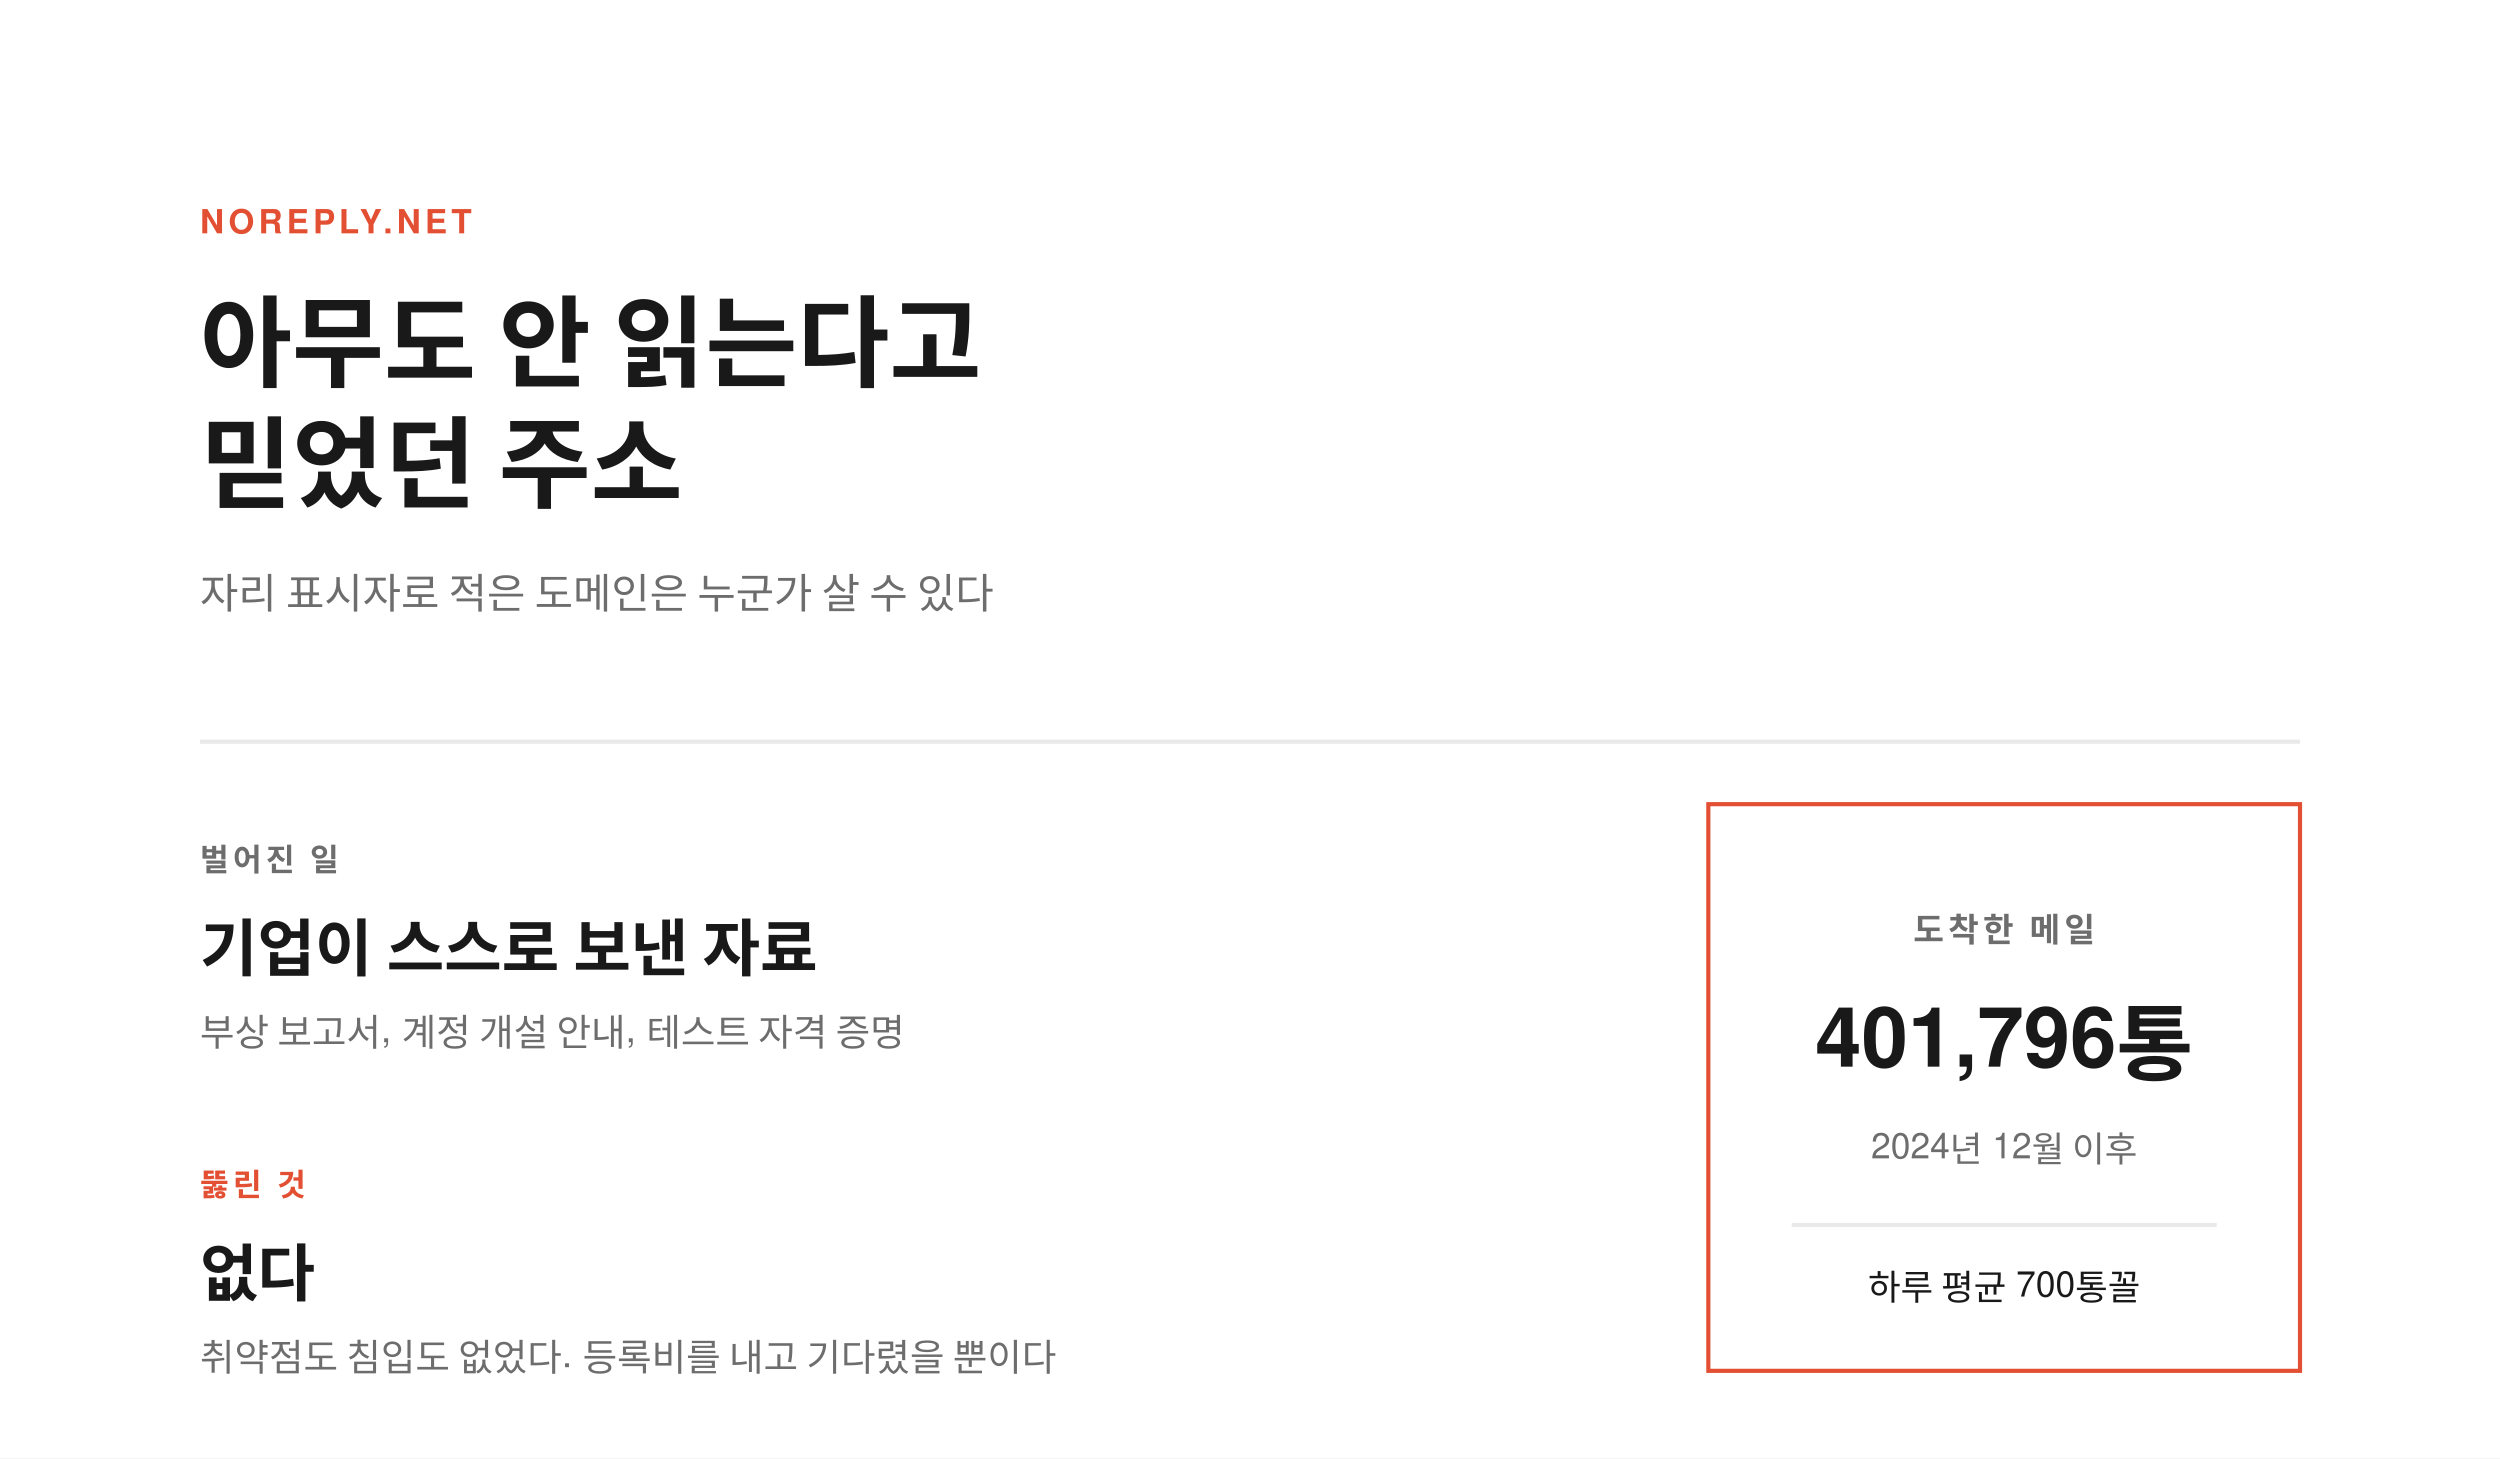
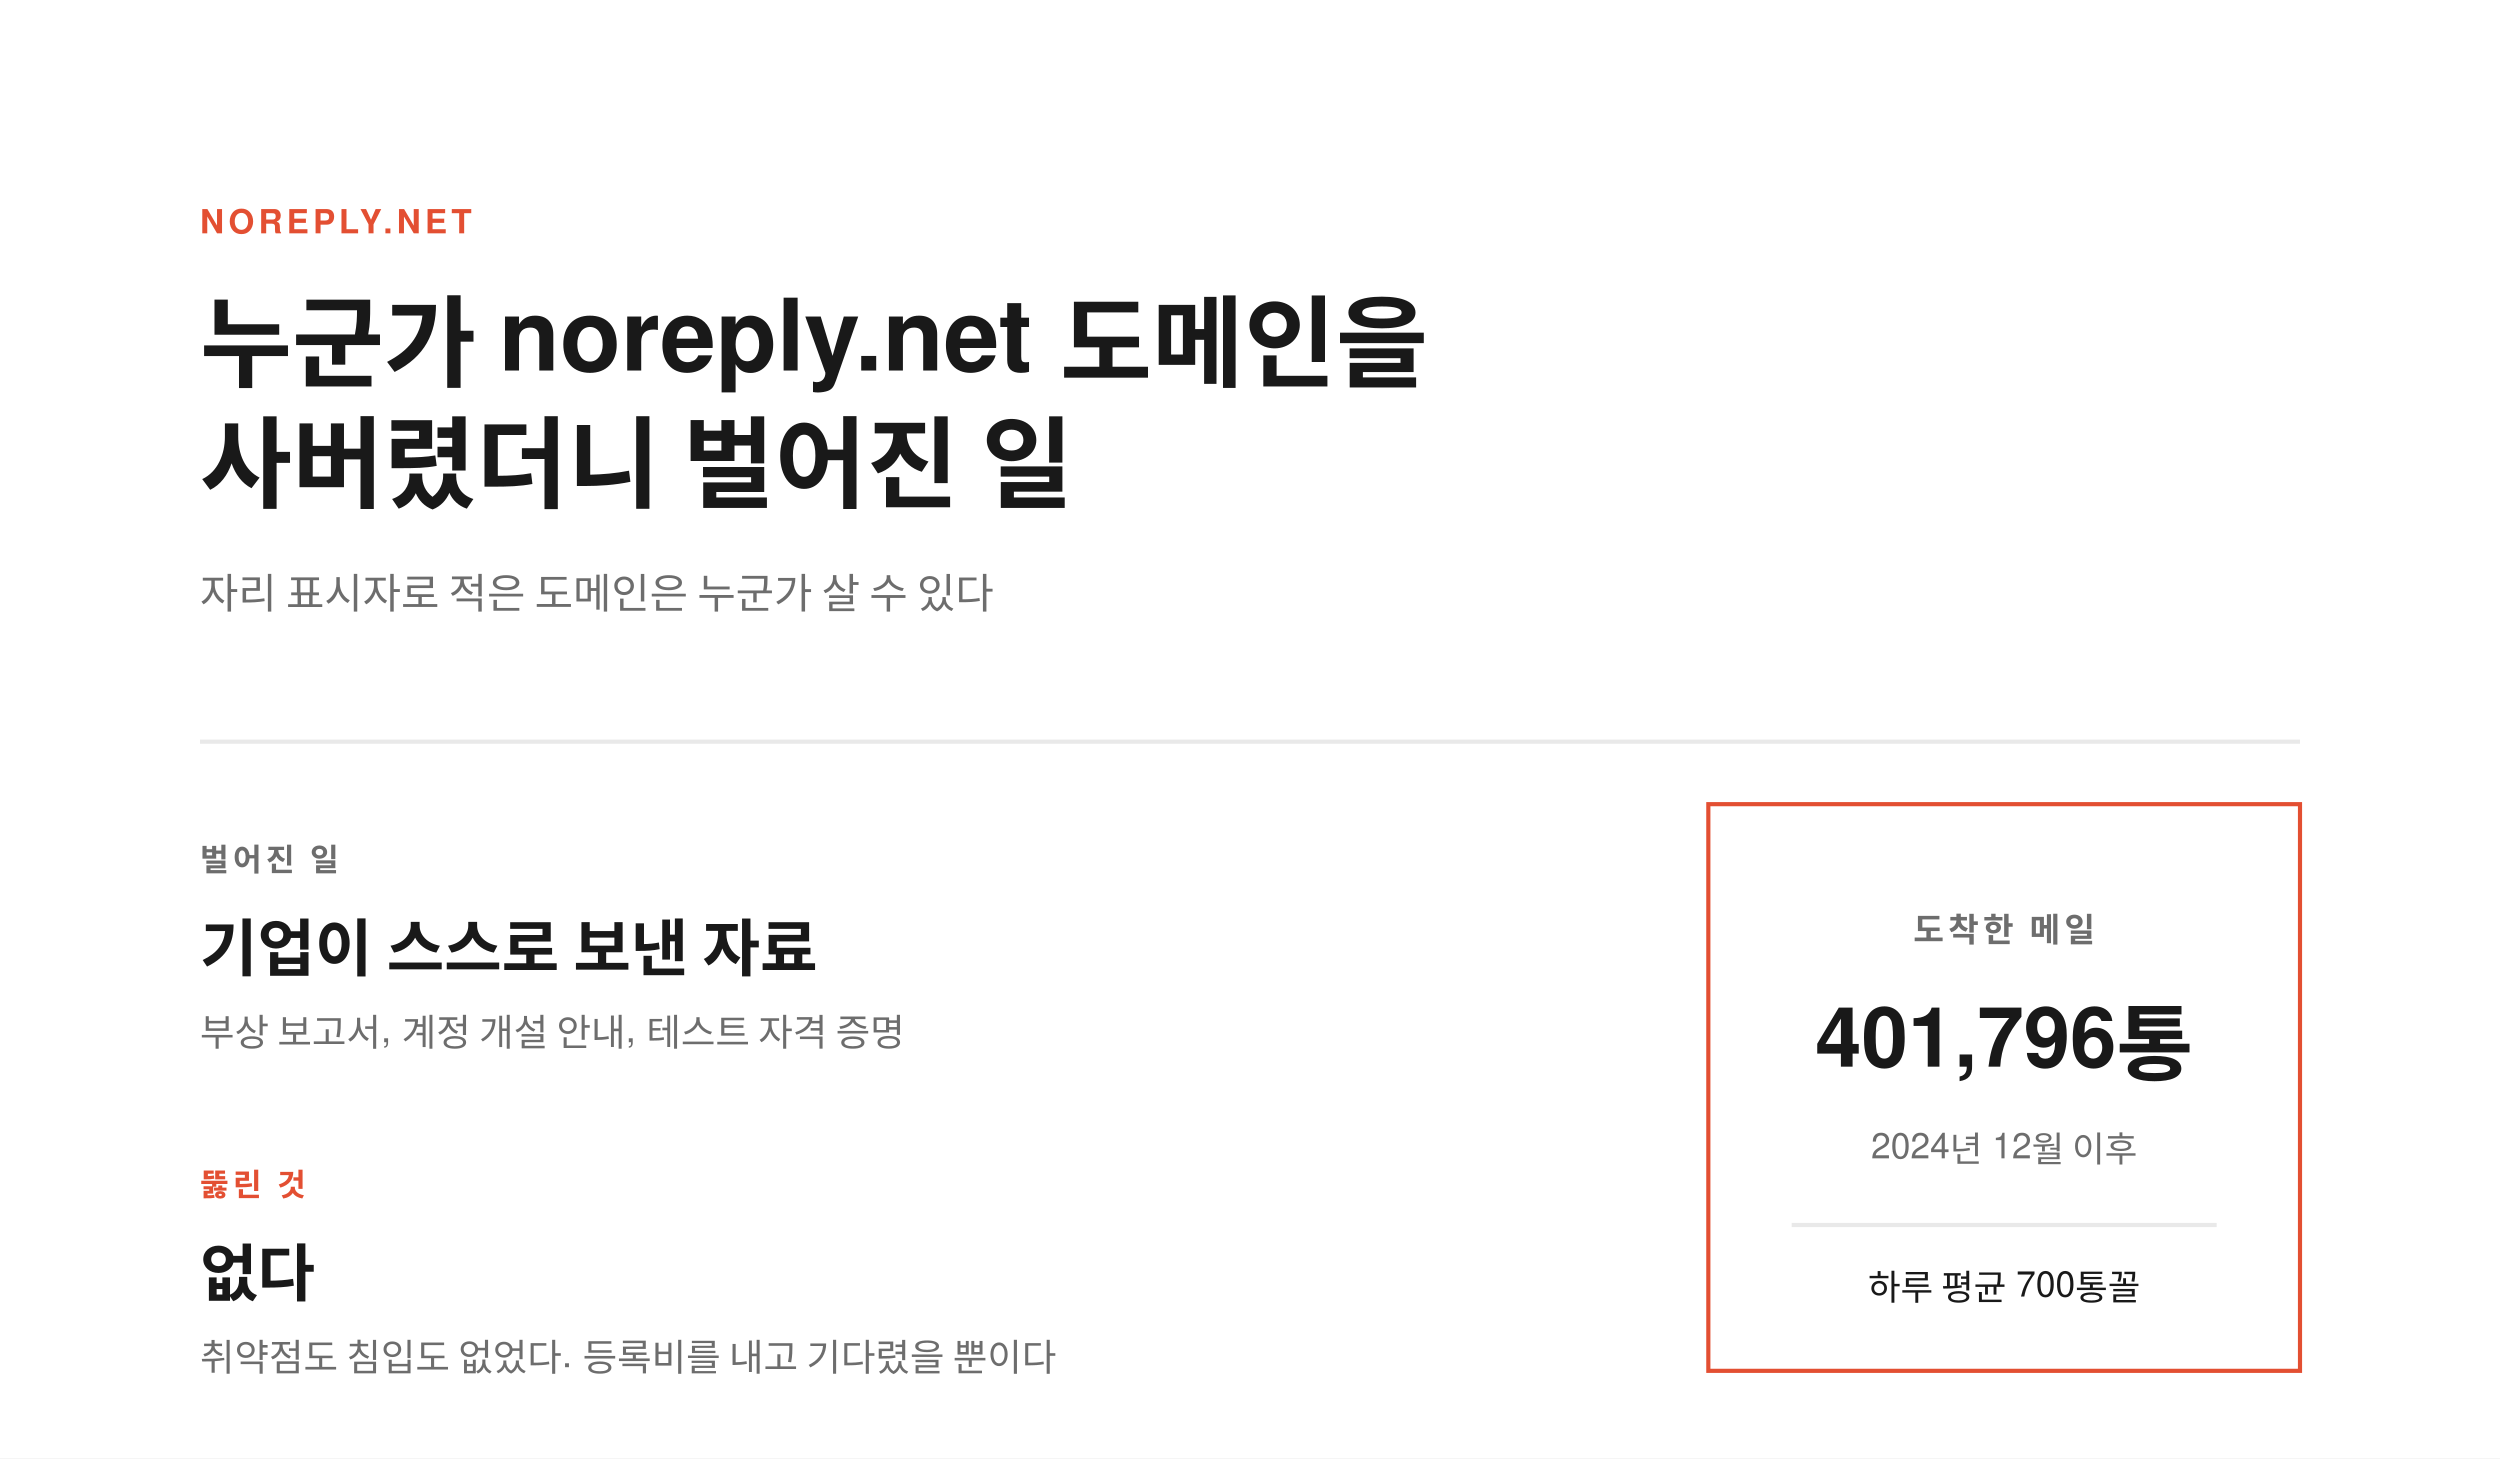
<svg xmlns="http://www.w3.org/2000/svg" viewBox="0 0 1200 700" width="1200" height="700" role="img" aria-label="noreply.net 도메인을 사자 40만 통의 기업 메일이 도착한 사건을 소개하는 표지 그림">
  <style>
    .t { font-family: 'Apple SD Gothic Neo','Malgun Gothic','Noto Sans KR',Helvetica,Arial,sans-serif; }
  </style>
  <rect width="1200" height="700" fill="#ffffff" />
  <text class="t" x="96" y="112" font-size="16" font-weight="700" letter-spacing="2" fill="#e34f32">NOREPLY.NET</text>
-   <text class="t" x="96" y="182" font-size="48" font-weight="700" fill="#191919">아무도 안 읽는다고</text>
-   <text class="t" x="96" y="240" font-size="48" font-weight="700" fill="#191919">믿었던 주소</text>
+   <text class="t" x="96" y="182" font-size="48" font-weight="700" fill="#191919">누군가 noreply.net 도메인을</text>
+   <text class="t" x="96" y="240" font-size="48" font-weight="700" fill="#191919">사버렸더니 벌어진 일</text>
  <text class="t" x="96" y="292" font-size="20" fill="#6d6d6d">자리 표시자로 적은 도메인은 누군가 살 수 있다</text>
  <line x1="96" y1="356" x2="1104" y2="356" stroke="#e9e9e9" stroke-width="2" />
  <text class="t" x="96" y="418" font-size="15" font-weight="700" letter-spacing="2" fill="#6d6d6d">벌어진 일</text>
  <text class="t" x="96" y="466" font-size="30" font-weight="700" fill="#191919">기업이 스스로 보낸 자료</text>
  <text class="t" x="96" y="502" font-size="18" fill="#6d6d6d">부상 보고서, 계정 개설 안내, 테스트 자격 증명</text>
  <text class="t" x="96" y="574" font-size="15" font-weight="700" letter-spacing="2" fill="#e34f32">뚫린 것</text>
  <text class="t" x="96" y="622" font-size="30" font-weight="700" fill="#191919">없다</text>
  <text class="t" x="96" y="658" font-size="18" fill="#6d6d6d">취약점도 침입도 없었다. 등록비를 내고 기다렸을 뿐이다</text>
  <rect x="820" y="386" width="284" height="272" fill="#ffffff" stroke="#e34f32" stroke-width="2" />
  <text class="t" x="962" y="452" text-anchor="middle" font-size="16" font-weight="700" letter-spacing="2" fill="#6d6d6d">도착한 메일</text>
  <text class="t" x="962" y="512" text-anchor="middle" font-size="40" font-weight="700" fill="#191919">401,796통</text>
  <text class="t" x="962" y="556" text-anchor="middle" font-size="17" fill="#6d6d6d">2024년 12월 이후</text>
  <line x1="860" y1="588" x2="1064" y2="588" stroke="#e9e9e9" stroke-width="2" />
  <text class="t" x="962" y="624" text-anchor="middle" font-size="17" fill="#191919">하루 평균 700통꼴</text>
</svg>
